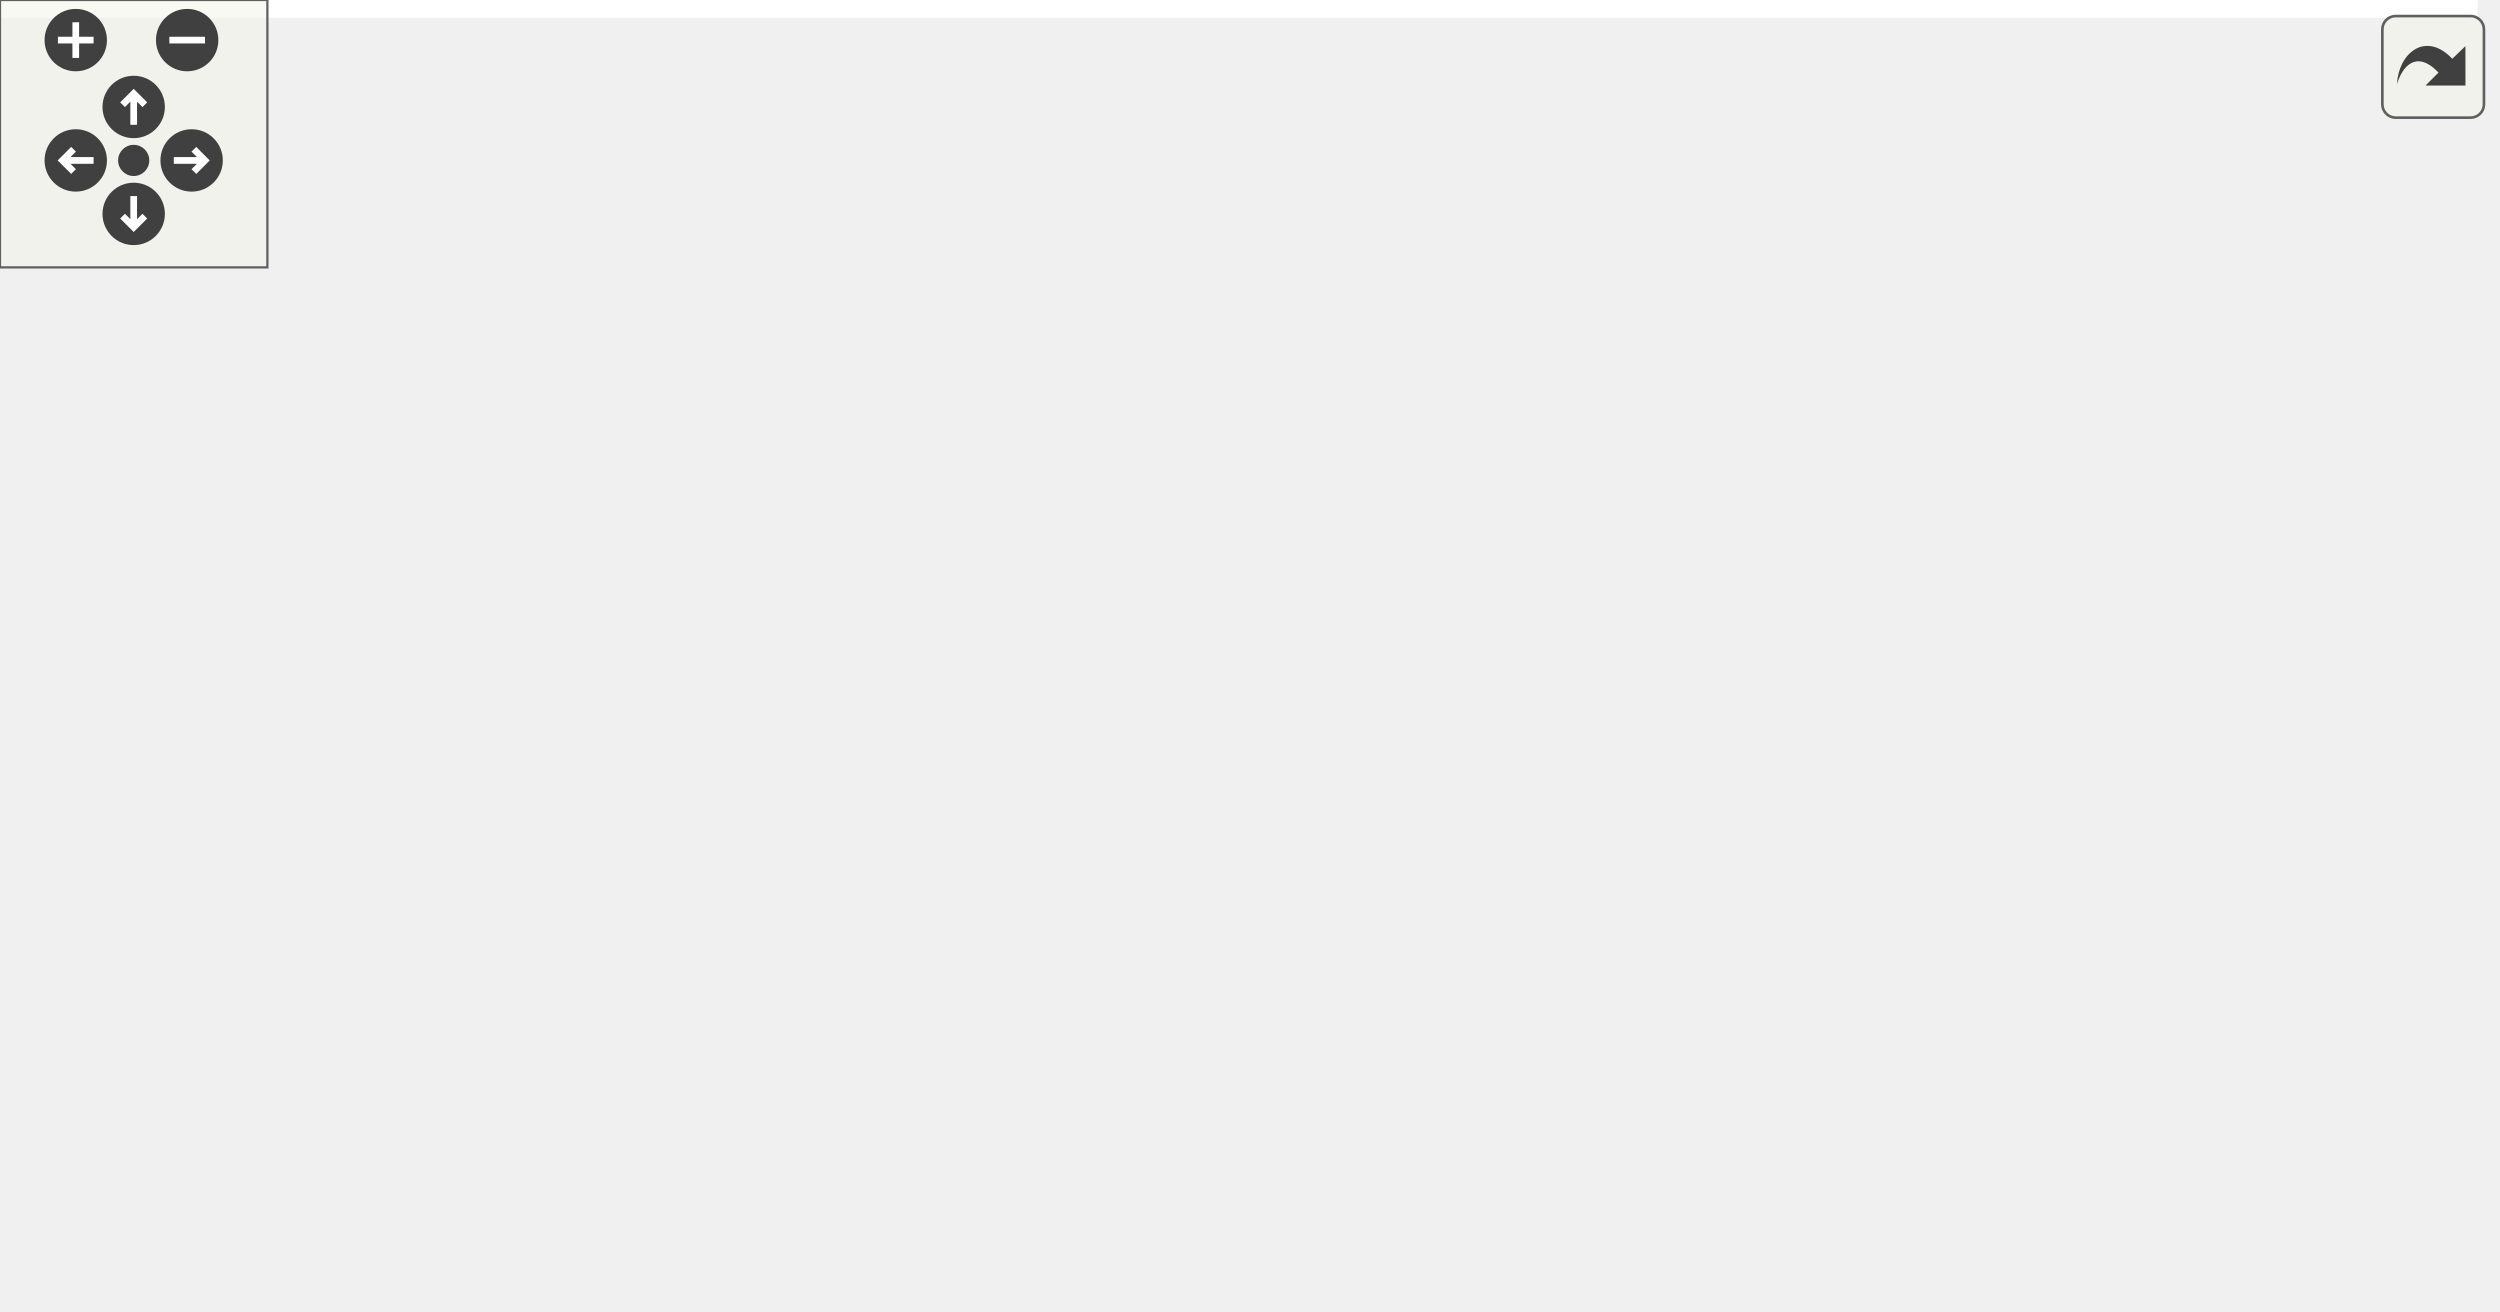
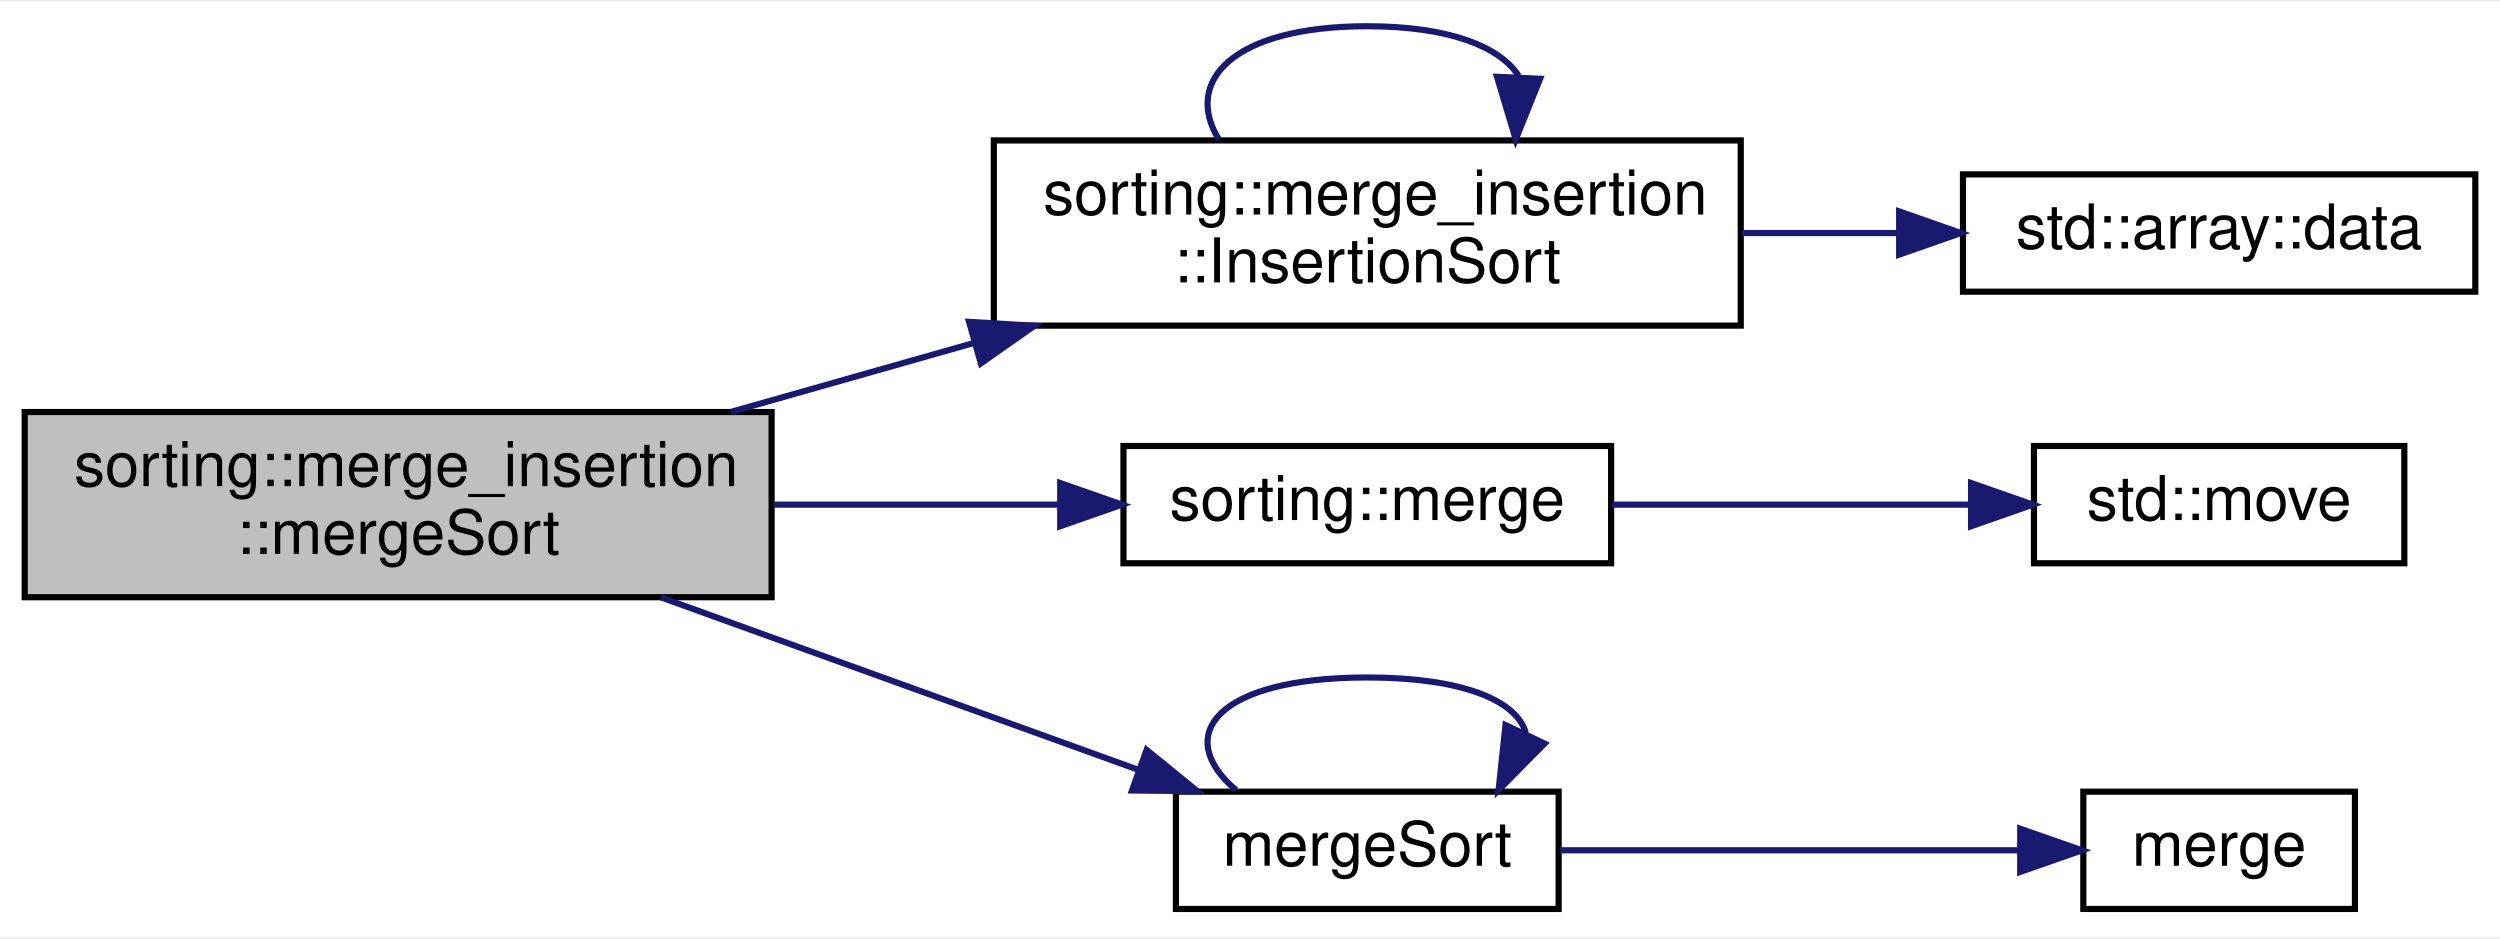
- <svg xmlns="http://www.w3.org/2000/svg" xmlns:xlink="http://www.w3.org/1999/xlink" id="main" version="1.1" xml:space="preserve">
-   <style type="text/css">
- .edge:hover path { stroke: red; }
- .edge:hover polygon { stroke: red; fill: red; }
- </style>
-   <defs>
-     <circle id="rim" cx="0" cy="0" r="7" />
-     <circle id="rim2" cx="0" cy="0" r="3.5" />
-     <g id="zoomPlus">
-       <use xlink:href="#rim" fill="#404040">
-         <set attributeName="fill" to="#808080" begin="zoomplus.mouseover" end="zoomplus.mouseout" />
-       </use>
-       <path d="M-4,0h8M0,-4v8" fill="none" stroke="white" stroke-width="1.5" pointer-events="none" />
-     </g>
-     <g id="zoomMin">
-       <use xlink:href="#rim" fill="#404040">
-         <set attributeName="fill" to="#808080" begin="zoomminus.mouseover" end="zoomminus.mouseout" />
-       </use>
-       <path d="M-4,0h8" fill="none" stroke="white" stroke-width="1.5" pointer-events="none" />
-     </g>
-     <g id="dirArrow">
-       <path fill="none" stroke="white" stroke-width="1.5" d="M0,-3.0v7 M-2.5,-0.5L0,-3.0L2.5,-0.5" />
-     </g>
-     <g id="resetDef">
-       <use xlink:href="#rim2" fill="#404040">
-         <set attributeName="fill" to="#808080" begin="reset.mouseover" end="reset.mouseout" />
-       </use>
-     </g>
-   </defs>
-   <svg id="graph" class="graph">
-     <g id="viewport">
-       <polygon fill="white" stroke="transparent" points="-4,4 -4,-233.5 556,-233.5 556,4 -4,4" />
-       <g id="node1" class="node">
-         <g id="a_node1">
-           <a xlink:title="Final combined algorithm. Algorithm utilizes ::sorting::merge_insertion::InsertionSort if window leng...">
-             <polygon fill="#bfbfbf" stroke="black" points="0,-134 0,-164 121,-164 121,-134 0,-134" />
-             <text text-anchor="start" x="8" y="-152" font-family="Helvetica,sans-Serif" font-size="10.00">sorting::merge_insertion</text>
-             <text text-anchor="middle" x="60.5" y="-141" font-family="Helvetica,sans-Serif" font-size="10.00">::mergeSort</text>
-           </a>
-         </g>
-       </g>
-       <g id="node2" class="node">
-         <g id="a_node2">
-           <a xlink:href="../../de/d7b/merge__insertion__sort_8cpp.html#a0cba4fbf287ab8cb978ed7f8fef886b1" target="_top" xlink:title="Insertion merge algorithm.">
-             <polygon fill="white" stroke="black" points="157,-181 157,-211 278,-211 278,-181 157,-181" />
-             <text text-anchor="start" x="165" y="-199" font-family="Helvetica,sans-Serif" font-size="10.00">sorting::merge_insertion</text>
-             <text text-anchor="middle" x="217.5" y="-188" font-family="Helvetica,sans-Serif" font-size="10.00">::InsertionSort</text>
-           </a>
-         </g>
-       </g>
-       <g id="edge1" class="edge">
-         <path fill="none" stroke="midnightblue" d="M110.97,-164C125.65,-168.45 141.88,-173.37 157.12,-178" />
-         <polygon fill="midnightblue" stroke="midnightblue" points="156.38,-181.43 166.97,-180.98 158.42,-174.73 156.38,-181.43" />
-       </g>
-       <g id="node4" class="node">
-         <g id="a_node4">
-           <a xlink:href="../../d5/d91/namespacesorting.html#aa26de383227859210f14dcf12201a079" target="_top" xlink:title="merges 2 sorted adjacent segments into a larger sorted segment">
-             <polygon fill="white" stroke="black" points="178,-139.5 178,-158.5 257,-158.5 257,-139.5 178,-139.5" />
-             <text text-anchor="middle" x="217.5" y="-146.5" font-family="Helvetica,sans-Serif" font-size="10.00">sorting::merge</text>
-           </a>
-         </g>
-       </g>
-       <g id="edge4" class="edge">
-         <path fill="none" stroke="midnightblue" d="M121.43,-149C136.65,-149 152.82,-149 167.43,-149" />
-         <polygon fill="midnightblue" stroke="midnightblue" points="167.75,-152.5 177.75,-149 167.75,-145.5 167.75,-152.5" />
-       </g>
-       <g id="node8" class="node">
-         <g id="a_node8">
-           <a xlink:href="../../d5/d4c/group__sorting.html#gab6b14fea48d9841e29b9fc26be6e05d7" target="_top" xlink:title=" ">
-             <polygon fill="white" stroke="black" points="186.5,-76.5 186.5,-95.5 248.5,-95.5 248.5,-76.5 186.5,-76.5" />
-             <text text-anchor="middle" x="217.5" y="-83.5" font-family="Helvetica,sans-Serif" font-size="10.00">mergeSort</text>
-           </a>
-         </g>
-       </g>
-       <g id="edge8" class="edge">
-         <path fill="none" stroke="midnightblue" d="M98.63,-133.91C124.4,-123.43 158.44,-109.6 183.31,-99.49" />
-         <polygon fill="midnightblue" stroke="midnightblue" points="184.75,-102.68 192.69,-95.68 182.11,-96.2 184.75,-102.68" />
-       </g>
-       <g id="edge3" class="edge">
-         <path fill="none" stroke="midnightblue" d="M193.45,-211.16C187.65,-220.56 195.67,-229.5 217.5,-229.5 230.8,-229.5 238.98,-226.18 242.02,-221.46" />
-         <polygon fill="midnightblue" stroke="midnightblue" points="245.5,-220.99 241.55,-211.16 238.51,-221.31 245.5,-220.99" />
-       </g>
-       <g id="node3" class="node">
-         <g id="a_node3">
-           <a target="_blank" xlink:href="http://en.cppreference.com/w/cpp/container/array/data.html#" xlink:title=" ">
-             <polygon fill="white" stroke="black" points="314,-190.5 314,-209.5 397,-209.5 397,-190.5 314,-190.5" />
-             <text text-anchor="middle" x="355.5" y="-197.5" font-family="Helvetica,sans-Serif" font-size="10.00">std::array::data</text>
-           </a>
-         </g>
-       </g>
-       <g id="edge2" class="edge">
-         <path fill="none" stroke="midnightblue" d="M278.15,-197.75C286.58,-198 295.19,-198.26 303.44,-198.5" />
-         <polygon fill="midnightblue" stroke="midnightblue" points="303.56,-202 313.66,-198.8 303.76,-195.01 303.56,-202" />
-       </g>
-       <g id="node5" class="node">
-         <g id="a_node5">
-           <a xlink:href="../../d4/d18/composite__simpson__rule_8cpp.html#a995716bc040dc6cf32b5cb3df51c4529" target="_top" xlink:title="Another test function.">
-             <polygon fill="white" stroke="black" points="433,-76.5 433,-95.5 462,-95.5 462,-76.5 433,-76.5" />
-             <text text-anchor="middle" x="447.5" y="-83.5" font-family="Helvetica,sans-Serif" font-size="10.00">l</text>
-           </a>
-         </g>
-       </g>
-       <g id="edge5" class="edge">
-         <path fill="none" stroke="midnightblue" d="M257.15,-156.25C294.78,-161.4 352.63,-164.14 397,-143 413.95,-134.92 427.43,-118.04 436.01,-104.74" />
-         <polygon fill="midnightblue" stroke="midnightblue" points="439.2,-106.22 441.38,-95.86 433.21,-102.6 439.2,-106.22" />
-       </g>
-       <g id="node7" class="node">
-         <g id="a_node7">
-           <a target="_blank" xlink:href="http://en.cppreference.com/w/cpp/utility/move.html#" xlink:title=" ">
-             <polygon fill="white" stroke="black" points="325.5,-114.5 325.5,-133.5 385.5,-133.5 385.5,-114.5 325.5,-114.5" />
-             <text text-anchor="middle" x="355.5" y="-121.5" font-family="Helvetica,sans-Serif" font-size="10.00">std::move</text>
-           </a>
-         </g>
-       </g>
-       <g id="edge7" class="edge">
-         <path fill="none" stroke="midnightblue" d="M257.11,-141.9C275.31,-138.56 296.99,-134.57 315.27,-131.21" />
-         <polygon fill="midnightblue" stroke="midnightblue" points="316.11,-134.62 325.31,-129.37 314.85,-127.73 316.11,-134.62" />
-       </g>
-       <g id="node6" class="node">
-         <g id="a_node6">
-           <a target="_blank" xlink:href="http://en.cppreference.com/w/cpp/numeric/math/log.html#" xlink:title=" ">
-             <polygon fill="white" stroke="black" points="500.5,-76.5 500.5,-95.5 549.5,-95.5 549.5,-76.5 500.5,-76.5" />
-             <text text-anchor="middle" x="525" y="-83.5" font-family="Helvetica,sans-Serif" font-size="10.00">std::log</text>
-           </a>
-         </g>
-       </g>
-       <g id="edge6" class="edge">
-         <path fill="none" stroke="midnightblue" d="M462.35,-86C470.25,-86 480.52,-86 490.4,-86" />
-         <polygon fill="midnightblue" stroke="midnightblue" points="490.45,-89.5 500.45,-86 490.45,-82.5 490.45,-89.5" />
-       </g>
-       <g id="edge9" class="edge">
-         <path fill="none" stroke="midnightblue" d="M248.78,-86C294.7,-86 381.03,-86 422.74,-86" />
-         <polygon fill="midnightblue" stroke="midnightblue" points="422.79,-89.5 432.79,-86 422.79,-82.5 422.79,-89.5" />
-       </g>
-       <g id="edge15" class="edge">
-         <path fill="none" stroke="midnightblue" d="M196.23,-95.76C185.88,-104.57 192.97,-114 217.5,-114 233.21,-114 241.77,-110.13 243.17,-105.03" />
-         <polygon fill="midnightblue" stroke="midnightblue" points="246.22,-103.29 238.77,-95.76 239.89,-106.29 246.22,-103.29" />
-       </g>
-       <g id="node9" class="node">
-         <g id="a_node9">
-           <a xlink:href="../../d5/d4c/group__sorting.html#ga460c61cd948203b4816bef2accb3fc73" target="_top" xlink:title=" ">
-             <polygon fill="white" stroke="black" points="333.5,-38.5 333.5,-57.5 377.5,-57.5 377.5,-38.5 333.5,-38.5" />
-             <text text-anchor="middle" x="355.5" y="-45.5" font-family="Helvetica,sans-Serif" font-size="10.00">merge</text>
-           </a>
-         </g>
-       </g>
-       <g id="edge10" class="edge">
-         <path fill="none" stroke="midnightblue" d="M248.68,-77.57C270.94,-71.35 301.13,-62.91 323.56,-56.64" />
-         <polygon fill="midnightblue" stroke="midnightblue" points="324.58,-59.99 333.27,-53.93 322.7,-53.25 324.58,-59.99" />
-       </g>
-       <g id="edge14" class="edge">
-         <path fill="none" stroke="midnightblue" d="M377.83,-57.01C391.55,-62.8 409.37,-70.32 423.42,-76.26" />
-         <polygon fill="midnightblue" stroke="midnightblue" points="422.3,-79.58 432.87,-80.25 425.02,-73.13 422.3,-79.58" />
-       </g>
-       <g id="node10" class="node">
-         <g id="a_node10">
-           <a xlink:href="../../d4/d18/composite__simpson__rule_8cpp.html#a6d50f1b8eb533b54721812d16a3699cc" target="_top" xlink:title="Another test function.">
-             <polygon fill="white" stroke="black" points="433,-38.5 433,-57.5 462,-57.5 462,-38.5 433,-38.5" />
-             <text text-anchor="middle" x="447.5" y="-45.5" font-family="Helvetica,sans-Serif" font-size="10.00">k</text>
-           </a>
-         </g>
-       </g>
-       <g id="edge11" class="edge">
-         <path fill="none" stroke="midnightblue" d="M377.83,-48C391.28,-48 408.68,-48 422.6,-48" />
-         <polygon fill="midnightblue" stroke="midnightblue" points="422.87,-51.5 432.87,-48 422.87,-44.5 422.87,-51.5" />
-       </g>
-       <g id="node11" class="node">
-         <g id="a_node11">
-           <a target="_blank" xlink:href="http://en.cppreference.com/w/cpp/numeric/math/pow.html#" xlink:title=" ">
-             <polygon fill="white" stroke="black" points="498,-38.5 498,-57.5 552,-57.5 552,-38.5 498,-38.5" />
-             <text text-anchor="middle" x="525" y="-45.5" font-family="Helvetica,sans-Serif" font-size="10.00">std::pow</text>
-           </a>
-         </g>
-       </g>
-       <g id="edge12" class="edge">
-         <path fill="none" stroke="midnightblue" d="M462.35,-48C469.52,-48 478.66,-48 487.68,-48" />
-         <polygon fill="midnightblue" stroke="midnightblue" points="487.71,-51.5 497.71,-48 487.71,-44.5 487.71,-51.5" />
-       </g>
-       <g id="node12" class="node">
-         <g id="a_node12">
-           <a target="_blank" xlink:href="http://en.cppreference.com/w/cpp/numeric/math/sqrt.html#" xlink:title=" ">
-             <polygon fill="white" stroke="black" points="498.5,-0.5 498.5,-19.5 551.5,-19.5 551.5,-0.5 498.5,-0.5" />
-             <text text-anchor="middle" x="525" y="-7.5" font-family="Helvetica,sans-Serif" font-size="10.00">std::sqrt</text>
-           </a>
-         </g>
-       </g>
-       <g id="edge13" class="edge">
-         <path fill="none" stroke="midnightblue" d="M462.35,-41.03C471.73,-36.31 484.45,-29.91 495.9,-24.14" />
-         <polygon fill="midnightblue" stroke="midnightblue" points="497.76,-27.12 505.12,-19.5 494.62,-20.87 497.76,-27.12" />
+ <svg xmlns="http://www.w3.org/2000/svg" xmlns:xlink="http://www.w3.org/1999/xlink" width="405pt" height="152pt" viewBox="0.00 0.00 405.00 151.50">
+   <g id="graph0" class="graph" transform="scale(1 1) rotate(0) translate(4 147.5)">
+     <polygon fill="white" stroke="transparent" points="-4,4 -4,-147.5 401,-147.5 401,4 -4,4" />
+     <g id="node1" class="node">
+       <g id="a_node1">
+         <a xlink:title="Final combined algorithm. Algorithm utilizes ::sorting::merge_insertion::InsertionSort if window leng...">
+           <polygon fill="#bfbfbf" stroke="black" points="0,-51 0,-81 121,-81 121,-51 0,-51" />
+           <text text-anchor="start" x="8" y="-69" font-family="Helvetica,sans-Serif" font-size="10.00">sorting::merge_insertion</text>
+           <text text-anchor="middle" x="60.5" y="-58" font-family="Helvetica,sans-Serif" font-size="10.00">::mergeSort</text>
+         </a>
      </g>
    </g>
-   </svg>
-   <g id="navigator" transform="translate(0 0)" fill="#404254">
-     <rect fill="#f2f5e9" fill-opacity="0.5" stroke="#606060" stroke-width=".5" x="0" y="0" width="60" height="60" />
-     <use id="zoomplus" xlink:href="#zoomPlus" x="17" y="9" />
-     <use id="zoomminus" xlink:href="#zoomMin" x="42" y="9" />
-     <use id="reset" xlink:href="#resetDef" x="30" y="36" />
-     <g id="arrowUp" xlink:href="#dirArrow" transform="translate(30 24)">
-       <use xlink:href="#rim" fill="#404040">
-         <set attributeName="fill" to="#808080" begin="arrowUp.mouseover" end="arrowUp.mouseout" />
-       </use>
-       <path fill="none" stroke="white" stroke-width="1.5" d="M0,-3.0v7 M-2.5,-0.5L0,-3.0L2.5,-0.5" />
+     <g id="node2" class="node">
+       <g id="a_node2">
+         <a xlink:href="../../de/d7b/merge__insertion__sort_8cpp.html#a0cba4fbf287ab8cb978ed7f8fef886b1" target="_top" xlink:title="Insertion merge algorithm.">
+           <polygon fill="white" stroke="black" points="157,-95 157,-125 278,-125 278,-95 157,-95" />
+           <text text-anchor="start" x="165" y="-113" font-family="Helvetica,sans-Serif" font-size="10.00">sorting::merge_insertion</text>
+           <text text-anchor="middle" x="217.5" y="-102" font-family="Helvetica,sans-Serif" font-size="10.00">::InsertionSort</text>
+         </a>
+       </g>
    </g>
-     <g id="arrowRight" xlink:href="#dirArrow" transform="rotate(90) translate(36 -43)">
-       <use xlink:href="#rim" fill="#404040">
-         <set attributeName="fill" to="#808080" begin="arrowRight.mouseover" end="arrowRight.mouseout" />
-       </use>
-       <path fill="none" stroke="white" stroke-width="1.5" d="M0,-3.0v7 M-2.5,-0.5L0,-3.0L2.5,-0.5" />
+     <g id="edge1" class="edge">
+       <path fill="none" stroke="midnightblue" d="M114.41,-81.02C127.06,-84.61 140.68,-88.48 153.73,-92.18" />
+       <polygon fill="midnightblue" stroke="midnightblue" points="152.99,-95.61 163.57,-94.97 154.9,-88.88 152.99,-95.61" />
    </g>
-     <g id="arrowDown" xlink:href="#dirArrow" transform="rotate(180) translate(-30 -48)">
-       <use xlink:href="#rim" fill="#404040">
-         <set attributeName="fill" to="#808080" begin="arrowDown.mouseover" end="arrowDown.mouseout" />
-       </use>
-       <path fill="none" stroke="white" stroke-width="1.5" d="M0,-3.0v7 M-2.5,-0.5L0,-3.0L2.5,-0.5" />
+     <g id="node4" class="node">
+       <g id="a_node4">
+         <a xlink:href="../../d5/d91/namespacesorting.html#aa26de383227859210f14dcf12201a079" target="_top" xlink:title="merges 2 sorted adjacent segments into a larger sorted segment">
+           <polygon fill="white" stroke="black" points="178,-56.5 178,-75.5 257,-75.5 257,-56.5 178,-56.5" />
+           <text text-anchor="middle" x="217.5" y="-63.5" font-family="Helvetica,sans-Serif" font-size="10.00">sorting::merge</text>
+         </a>
+       </g>
    </g>
-     <g id="arrowLeft" xlink:href="#dirArrow" transform="rotate(270) translate(-36 17)">
-       <use xlink:href="#rim" fill="#404040">
-         <set attributeName="fill" to="#808080" begin="arrowLeft.mouseover" end="arrowLeft.mouseout" />
-       </use>
-       <path fill="none" stroke="white" stroke-width="1.5" d="M0,-3.0v7 M-2.5,-0.5L0,-3.0L2.5,-0.5" />
+     <g id="edge4" class="edge">
+       <path fill="none" stroke="midnightblue" d="M121.43,-66C136.65,-66 152.82,-66 167.43,-66" />
+       <polygon fill="midnightblue" stroke="midnightblue" points="167.75,-69.5 177.75,-66 167.75,-62.5 167.75,-69.5" />
+     </g>
+     <g id="node6" class="node">
+       <g id="a_node6">
+         <a xlink:href="../../d5/d4c/group__sorting.html#gab6b14fea48d9841e29b9fc26be6e05d7" target="_top" xlink:title=" ">
+           <polygon fill="white" stroke="black" points="186.5,-0.5 186.5,-19.5 248.5,-19.5 248.5,-0.5 186.5,-0.5" />
+           <text text-anchor="middle" x="217.5" y="-7.5" font-family="Helvetica,sans-Serif" font-size="10.00">mergeSort</text>
+         </a>
+       </g>
+     </g>
+     <g id="edge6" class="edge">
+       <path fill="none" stroke="midnightblue" d="M103.04,-50.99C127.2,-42.26 157.37,-31.36 180.52,-23" />
+       <polygon fill="midnightblue" stroke="midnightblue" points="181.75,-26.27 189.97,-19.58 179.38,-19.69 181.75,-26.27" />
+     </g>
+     <g id="edge3" class="edge">
+       <path fill="none" stroke="midnightblue" d="M193.45,-125.16C187.65,-134.56 195.67,-143.5 217.5,-143.5 230.8,-143.5 238.98,-140.18 242.02,-135.46" />
+       <polygon fill="midnightblue" stroke="midnightblue" points="245.5,-134.99 241.55,-125.16 238.51,-135.31 245.5,-134.99" />
+     </g>
+     <g id="node3" class="node">
+       <g id="a_node3">
+         <a target="_blank" xlink:href="http://en.cppreference.com/w/cpp/container/array/data.html#" xlink:title=" ">
+           <polygon fill="white" stroke="black" points="314,-100.5 314,-119.5 397,-119.5 397,-100.5 314,-100.5" />
+           <text text-anchor="middle" x="355.5" y="-107.5" font-family="Helvetica,sans-Serif" font-size="10.00">std::array::data</text>
+         </a>
+       </g>
+     </g>
+     <g id="edge2" class="edge">
+       <path fill="none" stroke="midnightblue" d="M278.15,-110C286.58,-110 295.19,-110 303.44,-110" />
+       <polygon fill="midnightblue" stroke="midnightblue" points="303.66,-113.5 313.66,-110 303.66,-106.5 303.66,-113.5" />
+     </g>
+     <g id="node5" class="node">
+       <g id="a_node5">
+         <a target="_blank" xlink:href="http://en.cppreference.com/w/cpp/utility/move.html#" xlink:title=" ">
+           <polygon fill="white" stroke="black" points="325.5,-56.5 325.5,-75.5 385.5,-75.5 385.5,-56.5 325.5,-56.5" />
+           <text text-anchor="middle" x="355.5" y="-63.5" font-family="Helvetica,sans-Serif" font-size="10.00">std::move</text>
+         </a>
+       </g>
+     </g>
+     <g id="edge5" class="edge">
+       <path fill="none" stroke="midnightblue" d="M257.11,-66C275.31,-66 296.99,-66 315.27,-66" />
+       <polygon fill="midnightblue" stroke="midnightblue" points="315.31,-69.5 325.31,-66 315.31,-62.5 315.31,-69.5" />
+     </g>
+     <g id="edge8" class="edge">
+       <path fill="none" stroke="midnightblue" d="M196.23,-19.76C185.88,-28.57 192.97,-38 217.5,-38 233.21,-38 241.77,-34.13 243.17,-29.03" />
+       <polygon fill="midnightblue" stroke="midnightblue" points="246.22,-27.29 238.77,-19.76 239.89,-30.29 246.22,-27.29" />
+     </g>
+     <g id="node7" class="node">
+       <g id="a_node7">
+         <a xlink:href="../../d5/d4c/group__sorting.html#ga460c61cd948203b4816bef2accb3fc73" target="_top" xlink:title=" ">
+           <polygon fill="white" stroke="black" points="333.5,-0.5 333.5,-19.5 377.5,-19.5 377.5,-0.5 333.5,-0.5" />
+           <text text-anchor="middle" x="355.5" y="-7.5" font-family="Helvetica,sans-Serif" font-size="10.00">merge</text>
+         </a>
+       </g>
+     </g>
+     <g id="edge7" class="edge">
+       <path fill="none" stroke="midnightblue" d="M248.68,-10C270.84,-10 300.86,-10 323.26,-10" />
+       <polygon fill="midnightblue" stroke="midnightblue" points="323.27,-13.5 333.27,-10 323.27,-6.5 323.27,-13.5" />
    </g>
  </g>
-   <svg viewBox="0 0 15 15" width="100%" height="30px" preserveAspectRatio="xMaxYMin meet">
-     <g id="arrow_out" transform="scale(0.3 0.3)">
-       <a xlink:href="merge__insertion__sort_8cpp_a7161278f18e83b671c6454b139cc5674_cgraph_org.svg" target="_base">
-         <rect id="button" ry="5" rx="5" y="6" x="6" height="38" width="38" fill="#f2f5e9" fill-opacity="0.5" stroke="#606060" stroke-width="1.0" />
-         <path id="arrow" d="M 11.5,31.437 C 11.94,20.098 22.043,11.323 32.159,21.979 L 37.069,17.246 C 37.069,17.246 37.088,32 37.088,32 L 22.16,31.978 C 22.16,31.978 26.998,27.14 26.998,27.14 C 18.529,18.264 13.292,25.23 11.5,31.437 z" style="fill:#404040;" />
-       </a>
-     </g>
-   </svg>
</svg>
